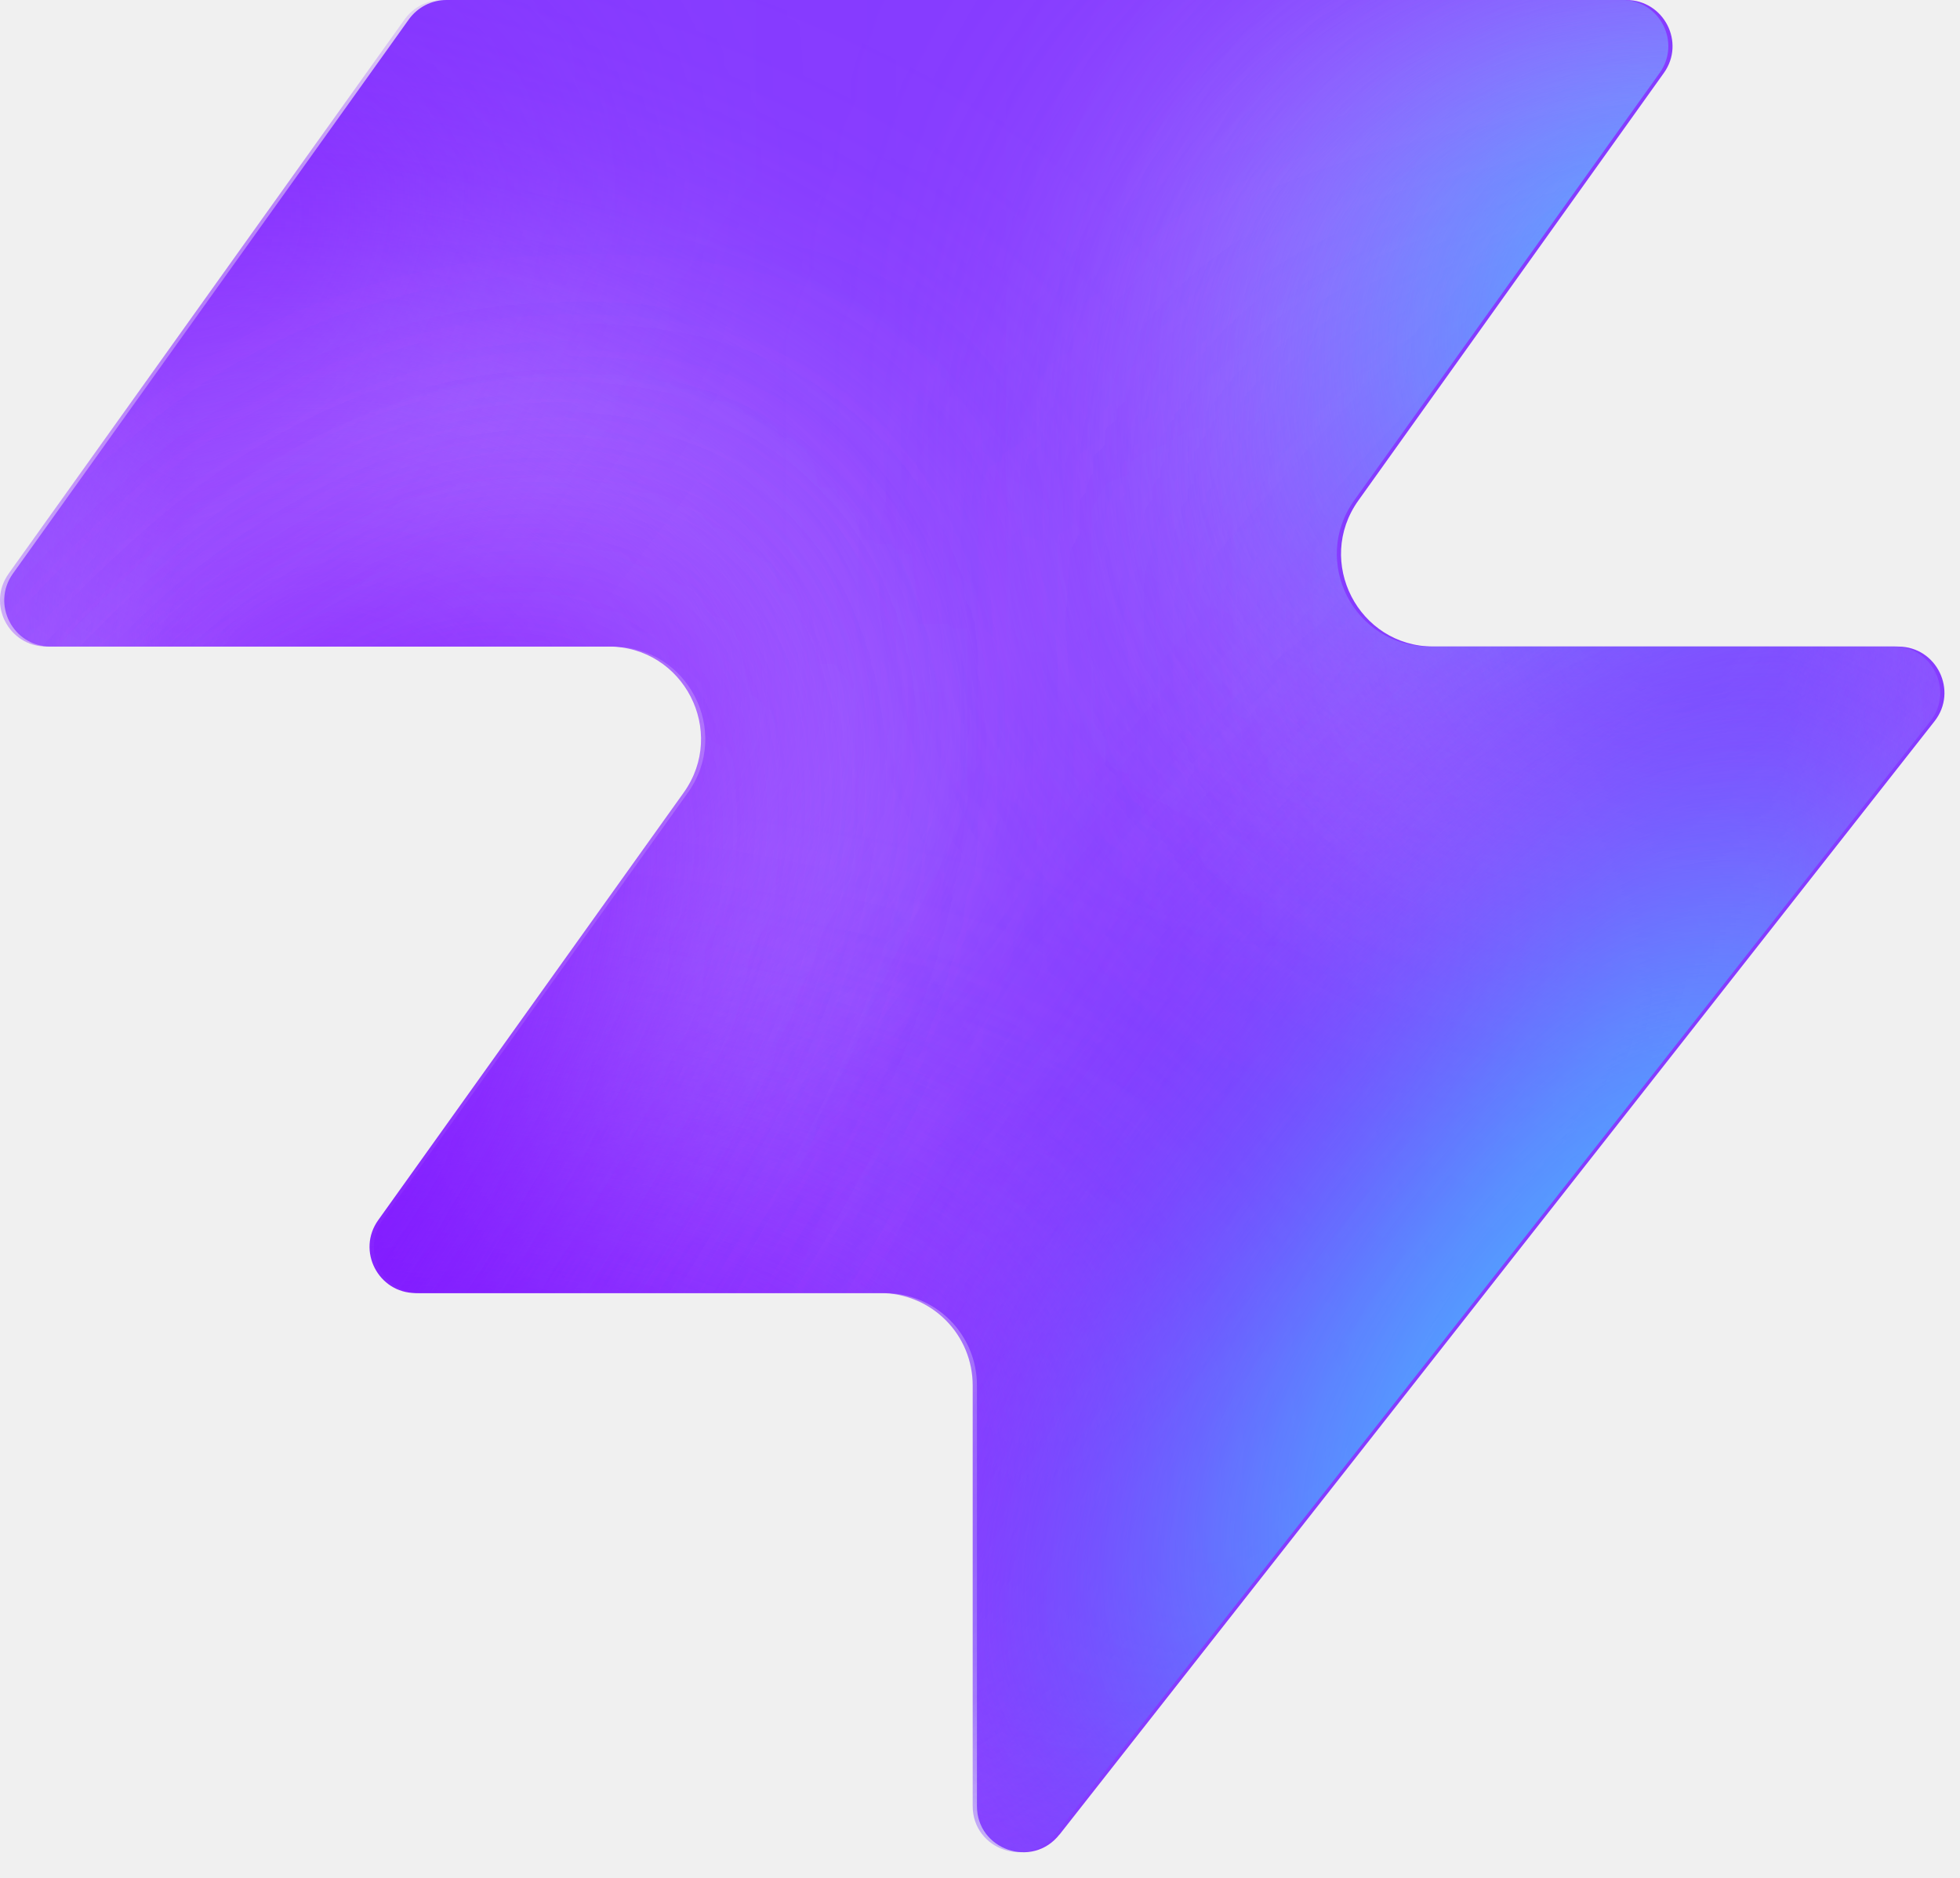
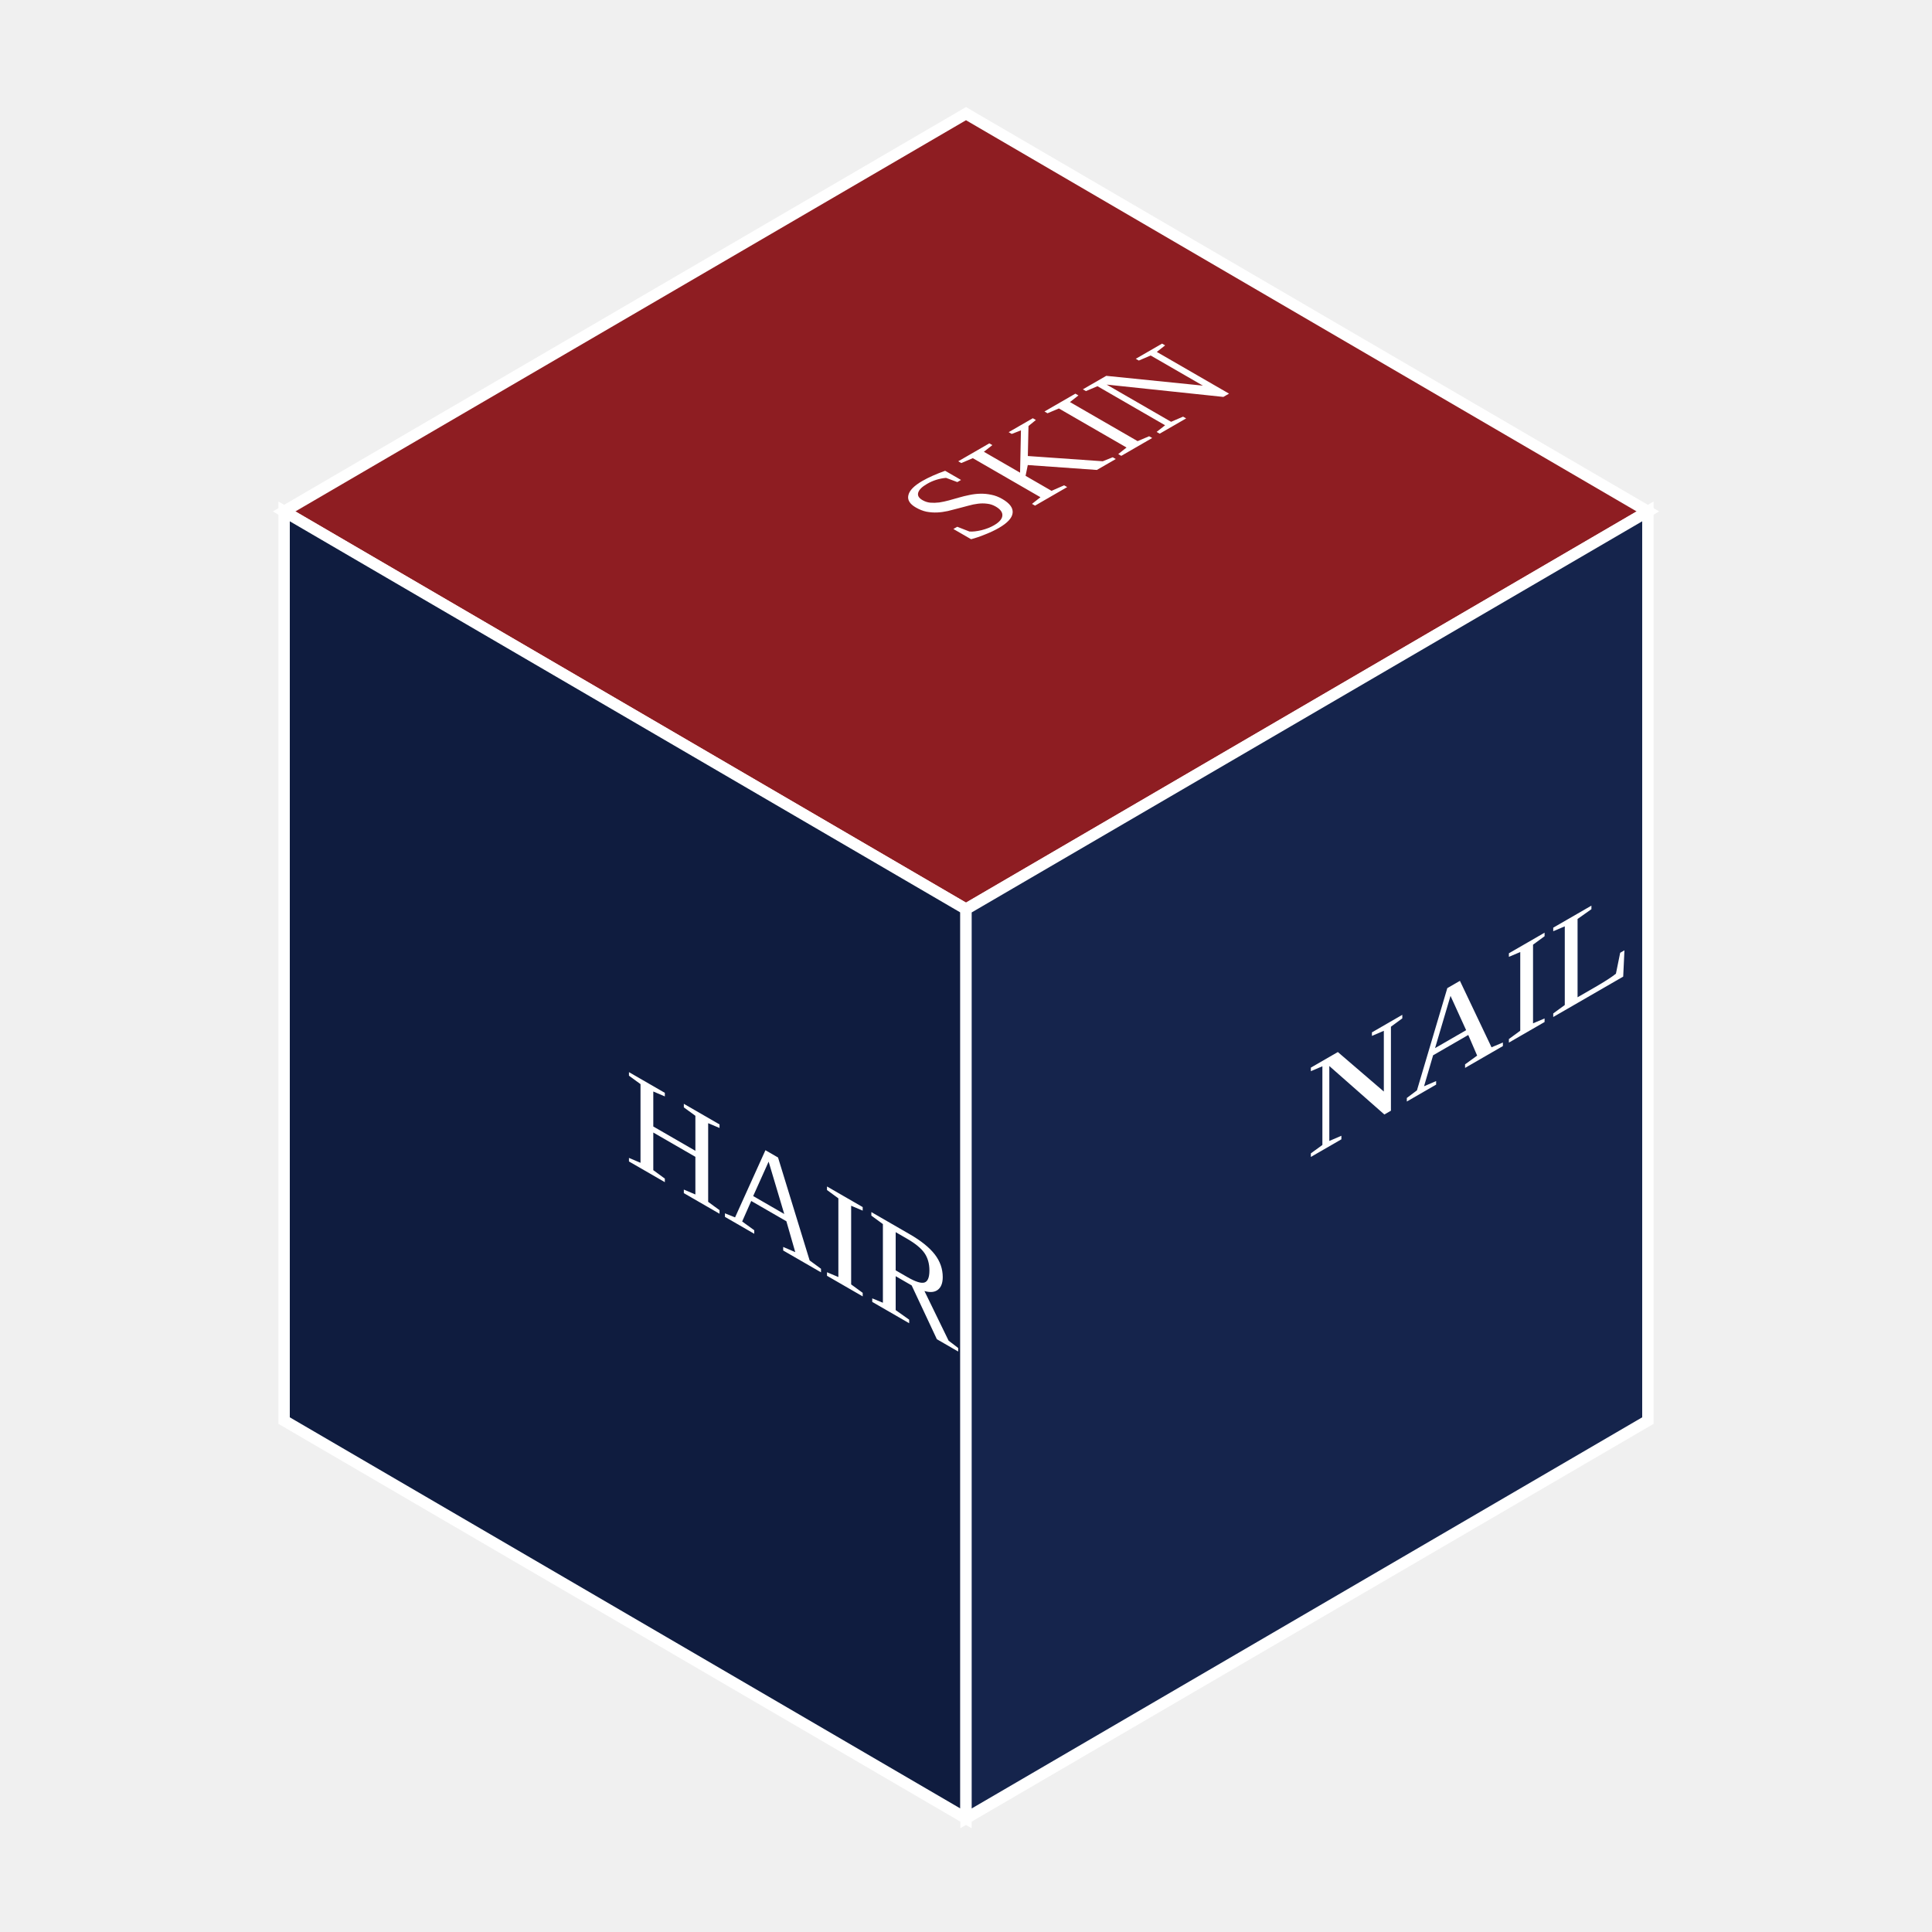
- <svg xmlns="http://www.w3.org/2000/svg" width="48" height="46" fill="none" viewBox="0 0 48 46">
-   <path fill="#863bff" d="M25.946 44.938c-.664.845-2.021.375-2.021-.698V33.937a2.26 2.26 0 0 0-2.262-2.262H10.287c-.92 0-1.456-1.04-.92-1.788l7.48-10.471c1.07-1.497 0-3.578-1.842-3.578H1.237c-.92 0-1.456-1.04-.92-1.788L10.013.474c.214-.297.556-.474.92-.474h28.894c.92 0 1.456 1.04.92 1.788l-7.48 10.471c-1.07 1.498 0 3.579 1.842 3.579h11.377c.943 0 1.473 1.088.89 1.83L25.947 44.94z" style="fill:#863bff;fill:color(display-p3 .525 .23 1);fill-opacity:1" />
-   <mask id="a" width="48" height="46" x="0" y="0" maskUnits="userSpaceOnUse" style="mask-type:alpha">
-     <path fill="#000" d="M25.842 44.938c-.664.844-2.021.375-2.021-.698V33.937a2.26 2.26 0 0 0-2.262-2.262H10.183c-.92 0-1.456-1.04-.92-1.788l7.48-10.471c1.07-1.498 0-3.579-1.842-3.579H1.133c-.92 0-1.456-1.04-.92-1.787L9.91.473c.214-.297.556-.474.92-.474h28.894c.92 0 1.456 1.04.92 1.788l-7.48 10.471c-1.07 1.498 0 3.578 1.842 3.578h11.377c.943 0 1.473 1.088.89 1.832L25.843 44.94z" style="fill:#000;fill-opacity:1" />
-   </mask>
-   <g mask="url(#a)">
-     <g filter="url(#b)">
-       <ellipse cx="5.508" cy="14.704" fill="#ede6ff" rx="5.508" ry="14.704" style="fill:#ede6ff;fill:color(display-p3 .927 .903 1);fill-opacity:1" transform="matrix(.00324 1 1 -.00324 -4.47 31.516)" />
-     </g>
-     <g filter="url(#c)">
-       <ellipse cx="10.399" cy="29.851" fill="#ede6ff" rx="10.399" ry="29.851" style="fill:#ede6ff;fill:color(display-p3 .927 .903 1);fill-opacity:1" transform="matrix(.00324 1 1 -.00324 -39.328 7.883)" />
-     </g>
-     <g filter="url(#d)">
-       <ellipse cx="5.508" cy="30.487" fill="#7e14ff" rx="5.508" ry="30.487" style="fill:#7e14ff;fill:color(display-p3 .492 .077 1);fill-opacity:1" transform="rotate(89.814 -25.913 -14.639)scale(1 -1)" />
-     </g>
-     <g filter="url(#e)">
-       <ellipse cx="5.508" cy="30.599" fill="#7e14ff" rx="5.508" ry="30.599" style="fill:#7e14ff;fill:color(display-p3 .492 .077 1);fill-opacity:1" transform="rotate(89.814 -32.644 -3.334)scale(1 -1)" />
-     </g>
-     <g filter="url(#f)">
-       <ellipse cx="5.508" cy="30.599" fill="#7e14ff" rx="5.508" ry="30.599" style="fill:#7e14ff;fill:color(display-p3 .492 .077 1);fill-opacity:1" transform="matrix(.00324 1 1 -.00324 -34.34 30.47)" />
-     </g>
-     <g filter="url(#g)">
-       <ellipse cx="14.072" cy="22.078" fill="#ede6ff" rx="14.072" ry="22.078" style="fill:#ede6ff;fill:color(display-p3 .927 .903 1);fill-opacity:1" transform="rotate(93.35 24.506 48.493)scale(-1 1)" />
-     </g>
-     <g filter="url(#h)">
-       <ellipse cx="3.47" cy="21.501" fill="#7e14ff" rx="3.47" ry="21.501" style="fill:#7e14ff;fill:color(display-p3 .492 .077 1);fill-opacity:1" transform="rotate(89.009 28.708 47.59)scale(-1 1)" />
-     </g>
-     <g filter="url(#i)">
-       <ellipse cx="3.47" cy="21.501" fill="#7e14ff" rx="3.47" ry="21.501" style="fill:#7e14ff;fill:color(display-p3 .492 .077 1);fill-opacity:1" transform="rotate(89.009 28.708 47.59)scale(-1 1)" />
-     </g>
-     <g filter="url(#j)">
-       <ellipse cx=".387" cy="8.972" fill="#7e14ff" rx="4.407" ry="29.108" style="fill:#7e14ff;fill:color(display-p3 .492 .077 1);fill-opacity:1" transform="rotate(39.51 .387 8.972)" />
-     </g>
-     <g filter="url(#k)">
-       <ellipse cx="47.523" cy="-6.092" fill="#7e14ff" rx="4.407" ry="29.108" style="fill:#7e14ff;fill:color(display-p3 .492 .077 1);fill-opacity:1" transform="rotate(37.892 47.523 -6.092)" />
-     </g>
-     <g filter="url(#l)">
-       <ellipse cx="41.412" cy="6.333" fill="#47bfff" rx="5.971" ry="9.665" style="fill:#47bfff;fill:color(display-p3 .28 .748 1);fill-opacity:1" transform="rotate(37.892 41.412 6.333)" />
-     </g>
-     <g filter="url(#m)">
-       <ellipse cx="-1.879" cy="38.332" fill="#7e14ff" rx="4.407" ry="29.108" style="fill:#7e14ff;fill:color(display-p3 .492 .077 1);fill-opacity:1" transform="rotate(37.892 -1.88 38.332)" />
-     </g>
-     <g filter="url(#n)">
-       <ellipse cx="-1.879" cy="38.332" fill="#7e14ff" rx="4.407" ry="29.108" style="fill:#7e14ff;fill:color(display-p3 .492 .077 1);fill-opacity:1" transform="rotate(37.892 -1.88 38.332)" />
-     </g>
-     <g filter="url(#o)">
-       <ellipse cx="35.651" cy="29.907" fill="#7e14ff" rx="4.407" ry="29.108" style="fill:#7e14ff;fill:color(display-p3 .492 .077 1);fill-opacity:1" transform="rotate(37.892 35.651 29.907)" />
-     </g>
-     <g filter="url(#p)">
-       <ellipse cx="38.418" cy="32.4" fill="#47bfff" rx="5.971" ry="15.297" style="fill:#47bfff;fill:color(display-p3 .28 .748 1);fill-opacity:1" transform="rotate(37.892 38.418 32.4)" />
-     </g>
+ <svg xmlns="http://www.w3.org/2000/svg" viewBox="30 20 140 170" width="32" height="32" fill="none">
+   {/* Isometric 3D Cube Group */}
+   <g stroke="#ffffff" strokeWidth="4.5" strokeLinejoin="round" strokeLinecap="round">
+     {/* Top Face - Burgundy / Dark Pink */}
+     <polygon points="100,30 40,65 100,100 160,65" fill="#8e1d22" />
+     
+     {/* Left Face - Dark Navy Blue */}
+     <polygon points="40,65 100,100 100,180 40,145" fill="#0f1c3f" />
+     
+     {/* Right Face - Navy Blue */}
+     <polygon points="100,100 160,65 160,145 100,180" fill="#15244c" />
  </g>
-   <defs>
-     <filter id="b" width="60.045" height="41.654" x="-19.77" y="16.149" color-interpolation-filters="sRGB" filterUnits="userSpaceOnUse">
-       <feFlood flood-opacity="0" result="BackgroundImageFix" />
-       <feBlend in="SourceGraphic" in2="BackgroundImageFix" result="shape" />
-       <feGaussianBlur result="effect1_foregroundBlur_2002_17158" stdDeviation="7.659" />
-     </filter>
-     <filter id="c" width="90.34" height="51.437" x="-54.613" y="-7.533" color-interpolation-filters="sRGB" filterUnits="userSpaceOnUse">
-       <feFlood flood-opacity="0" result="BackgroundImageFix" />
-       <feBlend in="SourceGraphic" in2="BackgroundImageFix" result="shape" />
-       <feGaussianBlur result="effect1_foregroundBlur_2002_17158" stdDeviation="7.659" />
-     </filter>
-     <filter id="d" width="79.355" height="29.4" x="-49.64" y="2.03" color-interpolation-filters="sRGB" filterUnits="userSpaceOnUse">
-       <feFlood flood-opacity="0" result="BackgroundImageFix" />
-       <feBlend in="SourceGraphic" in2="BackgroundImageFix" result="shape" />
-       <feGaussianBlur result="effect1_foregroundBlur_2002_17158" stdDeviation="4.596" />
-     </filter>
-     <filter id="e" width="79.579" height="29.4" x="-45.045" y="20.029" color-interpolation-filters="sRGB" filterUnits="userSpaceOnUse">
-       <feFlood flood-opacity="0" result="BackgroundImageFix" />
-       <feBlend in="SourceGraphic" in2="BackgroundImageFix" result="shape" />
-       <feGaussianBlur result="effect1_foregroundBlur_2002_17158" stdDeviation="4.596" />
-     </filter>
-     <filter id="f" width="79.579" height="29.4" x="-43.513" y="21.178" color-interpolation-filters="sRGB" filterUnits="userSpaceOnUse">
-       <feFlood flood-opacity="0" result="BackgroundImageFix" />
-       <feBlend in="SourceGraphic" in2="BackgroundImageFix" result="shape" />
-       <feGaussianBlur result="effect1_foregroundBlur_2002_17158" stdDeviation="4.596" />
-     </filter>
-     <filter id="g" width="74.749" height="58.852" x="15.756" y="-17.901" color-interpolation-filters="sRGB" filterUnits="userSpaceOnUse">
-       <feFlood flood-opacity="0" result="BackgroundImageFix" />
-       <feBlend in="SourceGraphic" in2="BackgroundImageFix" result="shape" />
-       <feGaussianBlur result="effect1_foregroundBlur_2002_17158" stdDeviation="7.659" />
-     </filter>
-     <filter id="h" width="61.377" height="25.362" x="23.548" y="2.284" color-interpolation-filters="sRGB" filterUnits="userSpaceOnUse">
-       <feFlood flood-opacity="0" result="BackgroundImageFix" />
-       <feBlend in="SourceGraphic" in2="BackgroundImageFix" result="shape" />
-       <feGaussianBlur result="effect1_foregroundBlur_2002_17158" stdDeviation="4.596" />
-     </filter>
-     <filter id="i" width="61.377" height="25.362" x="23.548" y="2.284" color-interpolation-filters="sRGB" filterUnits="userSpaceOnUse">
-       <feFlood flood-opacity="0" result="BackgroundImageFix" />
-       <feBlend in="SourceGraphic" in2="BackgroundImageFix" result="shape" />
-       <feGaussianBlur result="effect1_foregroundBlur_2002_17158" stdDeviation="4.596" />
-     </filter>
-     <filter id="j" width="56.045" height="63.649" x="-27.636" y="-22.853" color-interpolation-filters="sRGB" filterUnits="userSpaceOnUse">
-       <feFlood flood-opacity="0" result="BackgroundImageFix" />
-       <feBlend in="SourceGraphic" in2="BackgroundImageFix" result="shape" />
-       <feGaussianBlur result="effect1_foregroundBlur_2002_17158" stdDeviation="4.596" />
-     </filter>
-     <filter id="k" width="54.814" height="64.646" x="20.116" y="-38.415" color-interpolation-filters="sRGB" filterUnits="userSpaceOnUse">
-       <feFlood flood-opacity="0" result="BackgroundImageFix" />
-       <feBlend in="SourceGraphic" in2="BackgroundImageFix" result="shape" />
-       <feGaussianBlur result="effect1_foregroundBlur_2002_17158" stdDeviation="4.596" />
-     </filter>
-     <filter id="l" width="33.541" height="35.313" x="24.641" y="-11.323" color-interpolation-filters="sRGB" filterUnits="userSpaceOnUse">
-       <feFlood flood-opacity="0" result="BackgroundImageFix" />
-       <feBlend in="SourceGraphic" in2="BackgroundImageFix" result="shape" />
-       <feGaussianBlur result="effect1_foregroundBlur_2002_17158" stdDeviation="4.596" />
-     </filter>
-     <filter id="m" width="54.814" height="64.646" x="-29.286" y="6.009" color-interpolation-filters="sRGB" filterUnits="userSpaceOnUse">
-       <feFlood flood-opacity="0" result="BackgroundImageFix" />
-       <feBlend in="SourceGraphic" in2="BackgroundImageFix" result="shape" />
-       <feGaussianBlur result="effect1_foregroundBlur_2002_17158" stdDeviation="4.596" />
-     </filter>
-     <filter id="n" width="54.814" height="64.646" x="-29.286" y="6.009" color-interpolation-filters="sRGB" filterUnits="userSpaceOnUse">
-       <feFlood flood-opacity="0" result="BackgroundImageFix" />
-       <feBlend in="SourceGraphic" in2="BackgroundImageFix" result="shape" />
-       <feGaussianBlur result="effect1_foregroundBlur_2002_17158" stdDeviation="4.596" />
-     </filter>
-     <filter id="o" width="54.814" height="64.646" x="8.244" y="-2.416" color-interpolation-filters="sRGB" filterUnits="userSpaceOnUse">
-       <feFlood flood-opacity="0" result="BackgroundImageFix" />
-       <feBlend in="SourceGraphic" in2="BackgroundImageFix" result="shape" />
-       <feGaussianBlur result="effect1_foregroundBlur_2002_17158" stdDeviation="4.596" />
-     </filter>
-     <filter id="p" width="39.409" height="43.623" x="18.713" y="10.588" color-interpolation-filters="sRGB" filterUnits="userSpaceOnUse">
-       <feFlood flood-opacity="0" result="BackgroundImageFix" />
-       <feBlend in="SourceGraphic" in2="BackgroundImageFix" result="shape" />
-       <feGaussianBlur result="effect1_foregroundBlur_2002_17158" stdDeviation="4.596" />
-     </filter>
-   </defs>
+ 
+   {/* Isometric text on Top Face */}
+   <text transform="translate(100, 68) rotate(-30) skewX(30) scale(1, 0.86)" textAnchor="middle" dominantBaseline="middle" fill="#ffffff" fontSize="17" fontWeight="900" fontFamily="Georgia, serif" letterSpacing="0.5">SKIN</text>
+ 
+   {/* Isometric text on Left Face */}
+   <text transform="translate(70, 122) skewY(30)" textAnchor="middle" dominantBaseline="middle" fill="#ffffff" fontSize="17" fontWeight="900" fontFamily="Georgia, serif" letterSpacing="0.5">HAIR</text>
+ 
+   {/* Isometric text on Right Face */}
+   <text transform="translate(130, 122) skewY(-30)" textAnchor="middle" dominantBaseline="middle" fill="#ffffff" fontSize="17" fontWeight="900" fontFamily="Georgia, serif" letterSpacing="0.5">NAIL</text>
</svg>
